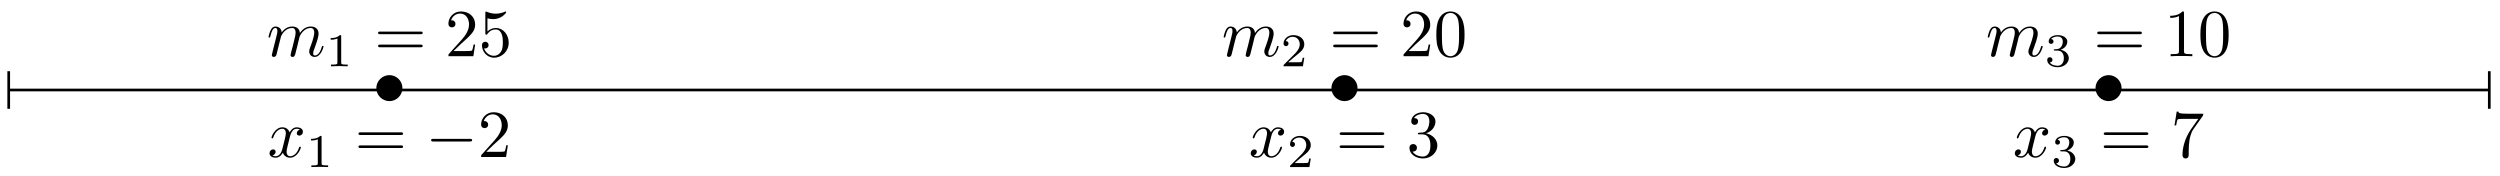
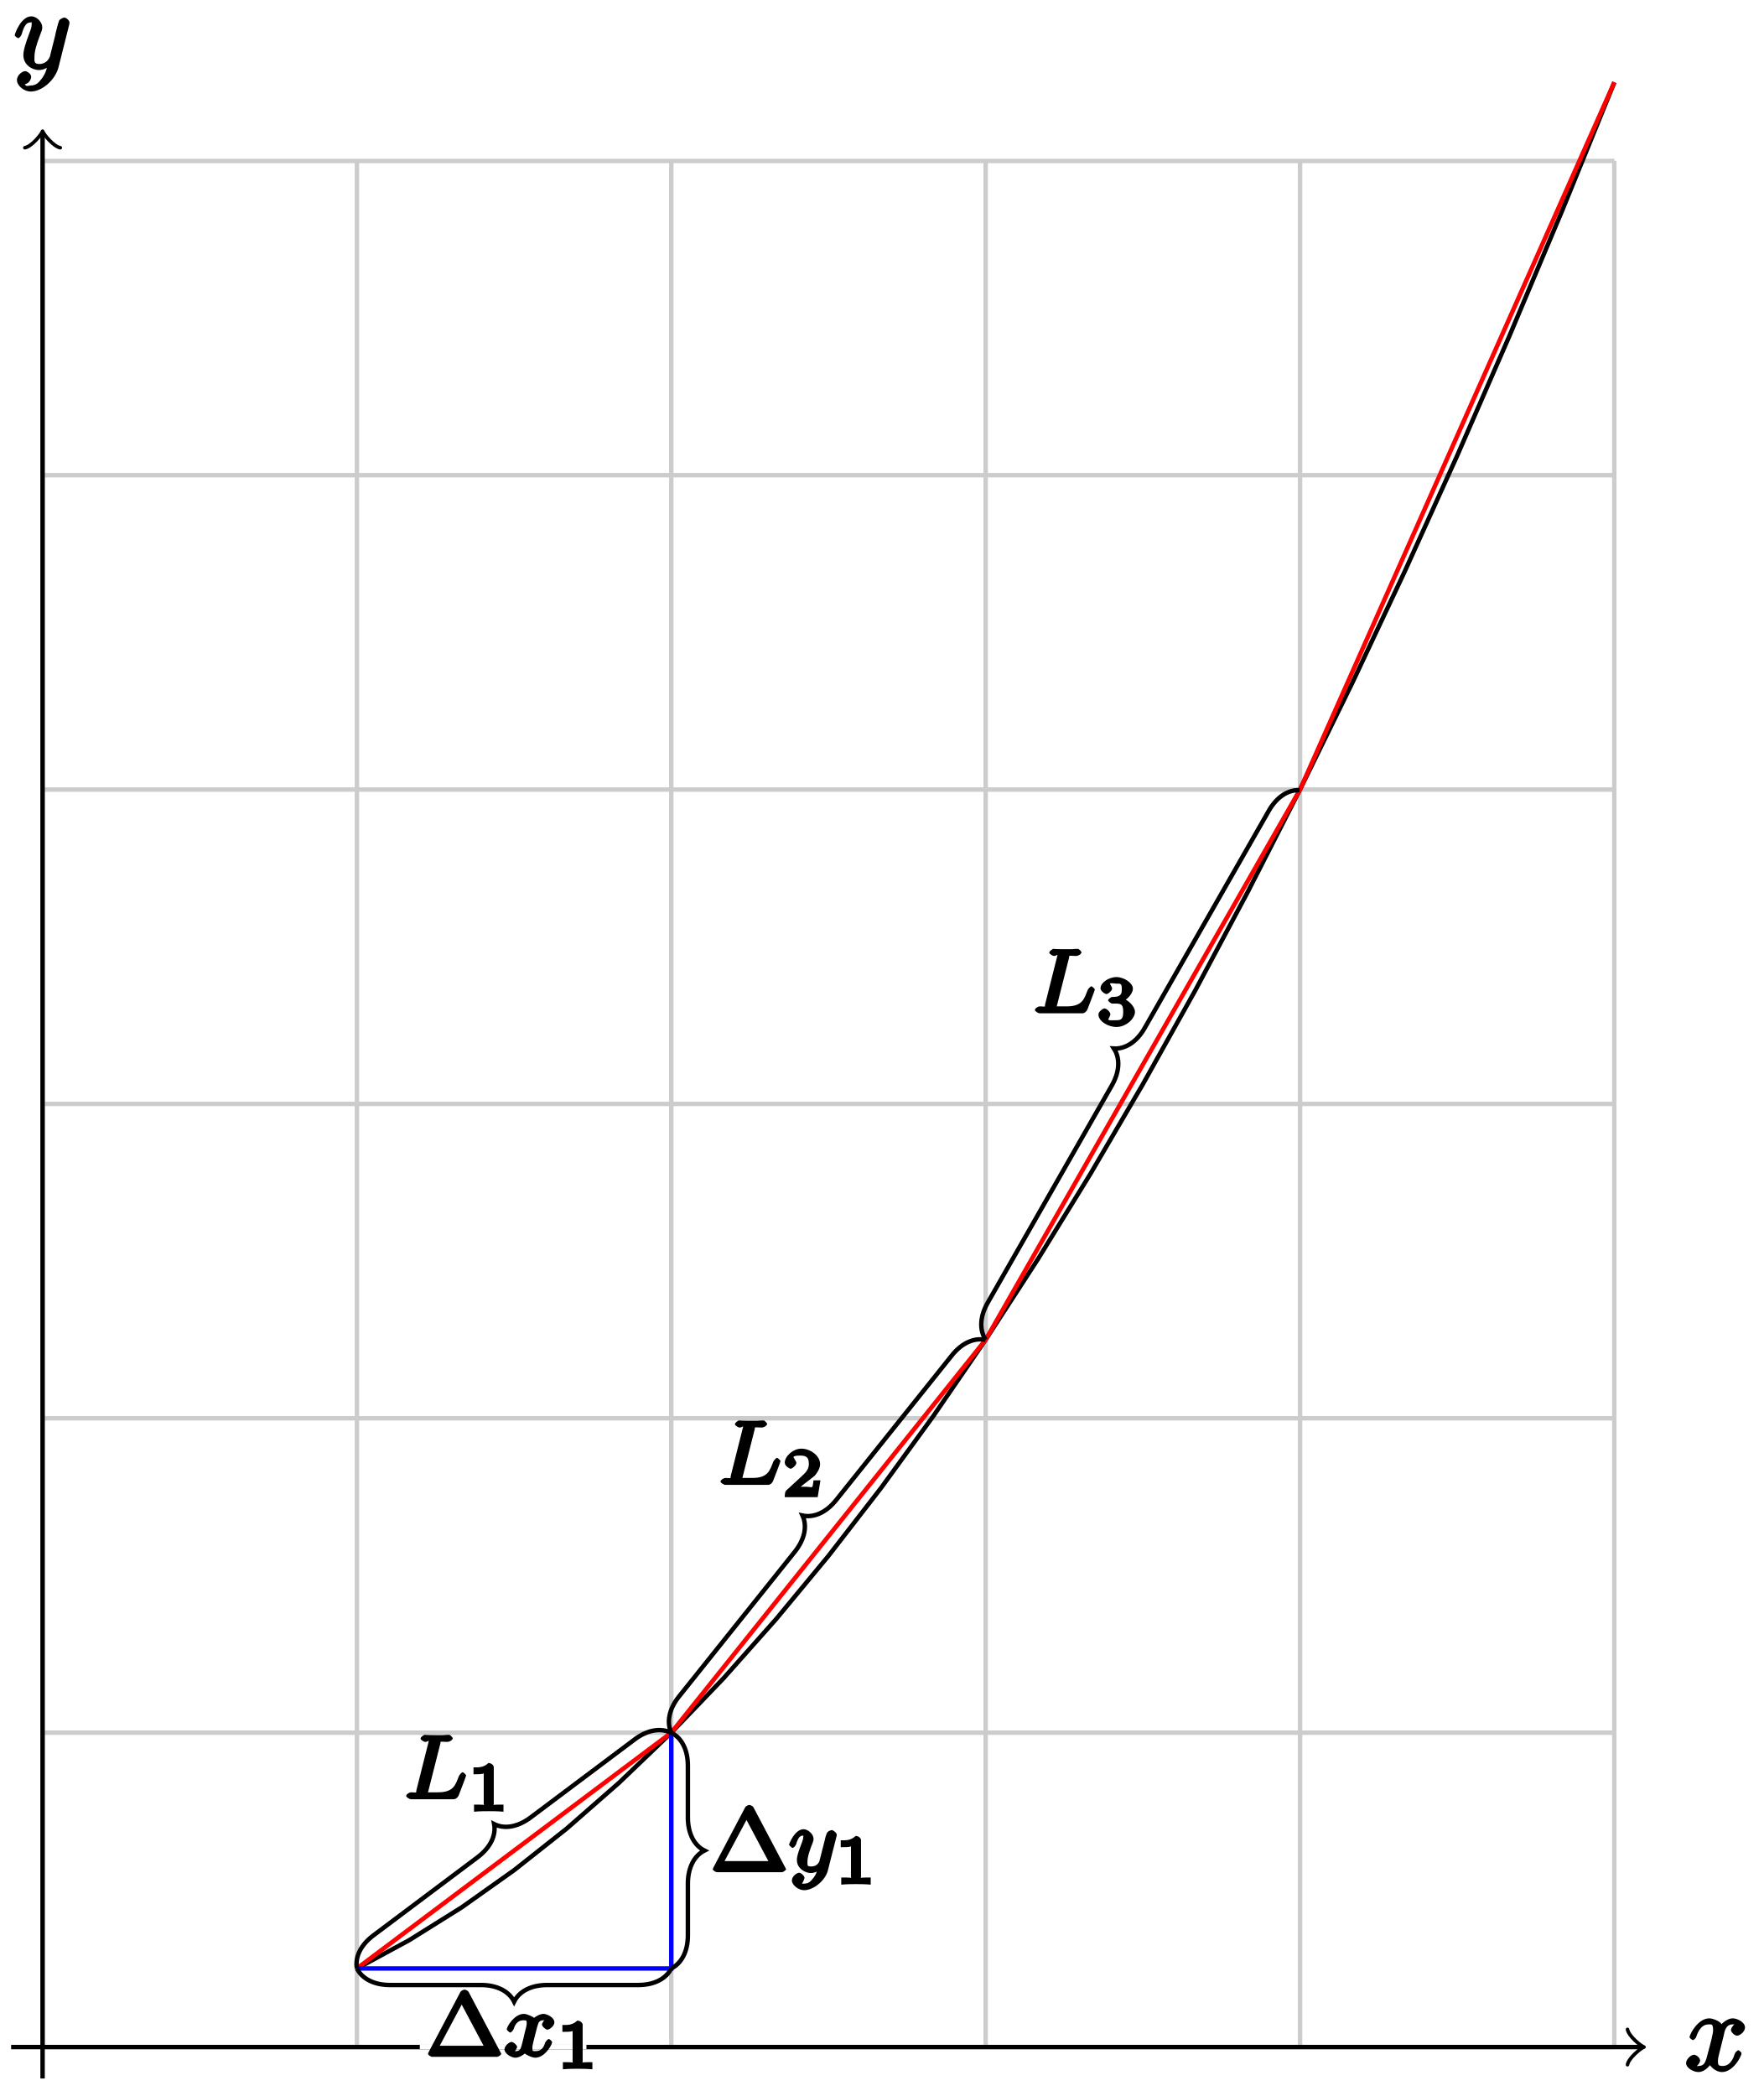
- <svg xmlns="http://www.w3.org/2000/svg" xmlns:xlink="http://www.w3.org/1999/xlink" width="371pt" height="26pt" viewBox="0 0 371 26" version="1.1">
+ <svg xmlns="http://www.w3.org/2000/svg" xmlns:xlink="http://www.w3.org/1999/xlink" width="159pt" height="189pt" viewBox="0 0 159 189" version="1.1">
  <defs>
    <g>
      <symbol overflow="visible" id="glyph0-0">
        <path style="stroke:none;" d="" />
      </symbol>
      <symbol overflow="visible" id="glyph0-1">
-         <path style="stroke:none;" d="M 4.422 -2.5 C 4.422 -3.562 3.531 -4.422 2.5 -4.422 C 1.422 -4.422 0.547 -3.531 0.547 -2.5 C 0.547 -1.438 1.422 -0.562 2.5 -0.562 C 3.531 -0.562 4.422 -1.422 4.422 -2.5 Z M 4.422 -2.5 " />
+         <path style="stroke:none;" d="M 3.5 -3.172 C 3.562 -3.422 3.625 -4.188 4.312 -4.188 C 4.359 -4.188 4.469 -4.234 4.688 -4.109 L 4.812 -4.391 C 4.531 -4.344 4.156 -3.922 4.156 -3.672 C 4.156 -3.516 4.453 -3.172 4.719 -3.172 C 4.938 -3.172 5.422 -3.516 5.422 -3.906 C 5.422 -4.422 4.672 -4.734 4.328 -4.734 C 3.75 -4.734 3.266 -4.156 3.297 -4.203 C 3.203 -4.469 2.5 -4.734 2.203 -4.734 C 1.172 -4.734 0.422 -3.281 0.422 -3.031 C 0.422 -2.938 0.703 -2.766 0.719 -2.766 C 0.797 -2.766 1 -2.953 1.016 -3.047 C 1.359 -4.094 1.844 -4.188 2.188 -4.188 C 2.375 -4.188 2.547 -4.25 2.547 -3.672 C 2.547 -3.375 2.375 -2.703 2 -1.312 C 1.844 -0.688 1.672 -0.438 1.234 -0.438 C 1.172 -0.438 1.062 -0.391 0.859 -0.516 L 0.734 -0.234 C 0.984 -0.297 1.375 -0.656 1.375 -0.938 C 1.375 -1.203 0.984 -1.453 0.844 -1.453 C 0.531 -1.453 0.109 -1.031 0.109 -0.703 C 0.109 -0.25 0.781 0.109 1.219 0.109 C 1.891 0.109 2.359 -0.641 2.391 -0.703 L 2.094 -0.812 C 2.219 -0.438 2.75 0.109 3.344 0.109 C 4.375 0.109 5.109 -1.328 5.109 -1.578 C 5.109 -1.688 4.859 -1.859 4.828 -1.859 C 4.734 -1.859 4.531 -1.641 4.516 -1.578 C 4.188 -0.516 3.688 -0.438 3.375 -0.438 C 2.984 -0.438 2.984 -0.594 2.984 -0.922 C 2.984 -1.141 3.047 -1.359 3.156 -1.797 Z M 3.5 -3.172 " />
      </symbol>
      <symbol overflow="visible" id="glyph0-2">
-         <path style="stroke:none;" d="M 6.562 -2.297 C 6.734 -2.297 6.922 -2.297 6.922 -2.5 C 6.922 -2.688 6.734 -2.688 6.562 -2.688 L 1.172 -2.688 C 1 -2.688 0.828 -2.688 0.828 -2.5 C 0.828 -2.297 1 -2.297 1.172 -2.297 Z M 6.562 -2.297 " />
+         <path style="stroke:none;" d="M 5.016 -3.953 C 5.047 -4.094 5.047 -4.109 5.047 -4.188 C 5.047 -4.359 4.75 -4.625 4.594 -4.625 C 4.5 -4.625 4.203 -4.516 4.109 -4.344 C 4.047 -4.203 3.969 -3.891 3.922 -3.703 C 3.859 -3.453 3.781 -3.188 3.734 -2.906 L 3.281 -1.109 C 3.234 -0.969 2.984 -0.438 2.328 -0.438 C 1.828 -0.438 1.891 -0.703 1.891 -1.078 C 1.891 -1.531 2.047 -2.156 2.391 -3.031 C 2.547 -3.438 2.594 -3.547 2.594 -3.75 C 2.594 -4.203 2.109 -4.734 1.609 -4.734 C 0.656 -4.734 0.109 -3.125 0.109 -3.031 C 0.109 -2.938 0.391 -2.766 0.406 -2.766 C 0.516 -2.766 0.688 -2.953 0.734 -3.109 C 1 -4.047 1.234 -4.188 1.578 -4.188 C 1.656 -4.188 1.641 -4.344 1.641 -4.031 C 1.641 -3.781 1.547 -3.516 1.469 -3.328 C 1.078 -2.266 0.891 -1.703 0.891 -1.234 C 0.891 -0.344 1.703 0.109 2.297 0.109 C 2.688 0.109 3.141 -0.109 3.422 -0.391 L 3.125 -0.5 C 2.984 0.016 2.922 0.391 2.516 0.922 C 2.266 1.25 2.016 1.5 1.562 1.5 C 1.422 1.5 1.141 1.641 1.031 1.406 C 0.953 1.406 1.203 1.359 1.344 1.234 C 1.453 1.141 1.594 0.906 1.594 0.719 C 1.594 0.406 1.156 0.203 1.062 0.203 C 0.828 0.203 0.312 0.531 0.312 1.016 C 0.312 1.516 0.938 2.047 1.562 2.047 C 2.578 2.047 3.781 0.984 4.062 -0.156 Z M 5.016 -3.953 " />
      </symbol>
      <symbol overflow="visible" id="glyph1-0">
        <path style="stroke:none;" d="" />
      </symbol>
      <symbol overflow="visible" id="glyph1-1">
-         <path style="stroke:none;" d="M 3.328 -3.016 C 3.391 -3.266 3.625 -4.188 4.312 -4.188 C 4.359 -4.188 4.609 -4.188 4.812 -4.062 C 4.531 -4 4.344 -3.766 4.344 -3.516 C 4.344 -3.359 4.453 -3.172 4.719 -3.172 C 4.938 -3.172 5.25 -3.344 5.25 -3.75 C 5.25 -4.266 4.672 -4.406 4.328 -4.406 C 3.75 -4.406 3.406 -3.875 3.281 -3.656 C 3.031 -4.312 2.5 -4.406 2.203 -4.406 C 1.172 -4.406 0.594 -3.125 0.594 -2.875 C 0.594 -2.766 0.703 -2.766 0.719 -2.766 C 0.797 -2.766 0.828 -2.797 0.844 -2.875 C 1.188 -3.938 1.844 -4.188 2.188 -4.188 C 2.375 -4.188 2.719 -4.094 2.719 -3.516 C 2.719 -3.203 2.547 -2.547 2.188 -1.141 C 2.031 -0.531 1.672 -0.109 1.234 -0.109 C 1.172 -0.109 0.953 -0.109 0.734 -0.234 C 0.984 -0.297 1.203 -0.5 1.203 -0.781 C 1.203 -1.047 0.984 -1.125 0.844 -1.125 C 0.531 -1.125 0.297 -0.875 0.297 -0.547 C 0.297 -0.094 0.781 0.109 1.219 0.109 C 1.891 0.109 2.25 -0.594 2.266 -0.641 C 2.391 -0.281 2.75 0.109 3.344 0.109 C 4.375 0.109 4.938 -1.172 4.938 -1.422 C 4.938 -1.531 4.859 -1.531 4.828 -1.531 C 4.734 -1.531 4.719 -1.484 4.688 -1.422 C 4.359 -0.344 3.688 -0.109 3.375 -0.109 C 2.984 -0.109 2.828 -0.422 2.828 -0.766 C 2.828 -0.984 2.875 -1.203 2.984 -1.641 Z M 3.328 -3.016 " />
+         <path style="stroke:none;" d="M 3.281 -5 C 3.344 -5.281 3.172 -5.172 3.906 -5.172 C 4.141 -5.172 4.406 -5.359 4.406 -5.516 C 4.406 -5.531 4.203 -5.812 4.078 -5.812 C 3.906 -5.812 3.672 -5.797 3.5 -5.781 L 2.938 -5.781 C 2.109 -5.781 1.906 -5.812 1.859 -5.812 C 1.828 -5.812 1.5 -5.625 1.5 -5.469 C 1.5 -5.359 1.797 -5.172 1.922 -5.172 C 2.188 -5.172 2.234 -5.359 2.234 -5.234 C 2.234 -5.203 2.219 -5.203 2.203 -5.094 L 1.125 -0.812 C 1.062 -0.516 1.234 -0.625 0.641 -0.625 C 0.5 -0.625 0.203 -0.453 0.203 -0.297 C 0.203 -0.188 0.5 0 0.641 0 L 4.484 0 C 4.688 0 4.875 -0.188 4.938 -0.344 C 5.016 -0.562 5.609 -2.062 5.609 -2.141 C 5.609 -2.219 5.359 -2.438 5.297 -2.438 C 5.219 -2.438 5 -2.203 4.953 -2.078 C 4.656 -1.344 4.516 -0.625 3.078 -0.625 L 2.078 -0.625 C 2 -0.641 2.156 -0.469 2.156 -0.516 C 2.156 -0.578 2.172 -0.641 2.188 -0.688 Z M 3.281 -5 " />
      </symbol>
      <symbol overflow="visible" id="glyph1-2">
-         <path style="stroke:none;" d="M 0.875 -0.594 C 0.844 -0.438 0.781 -0.203 0.781 -0.156 C 0.781 0.016 0.922 0.109 1.078 0.109 C 1.203 0.109 1.375 0.031 1.453 -0.172 C 1.453 -0.188 1.578 -0.656 1.641 -0.906 L 1.859 -1.797 C 1.906 -2.031 1.969 -2.25 2.031 -2.469 C 2.062 -2.641 2.141 -2.938 2.156 -2.969 C 2.297 -3.281 2.828 -4.188 3.781 -4.188 C 4.234 -4.188 4.312 -3.812 4.312 -3.484 C 4.312 -3.234 4.25 -2.953 4.172 -2.656 L 3.891 -1.5 L 3.688 -0.75 C 3.656 -0.547 3.562 -0.203 3.562 -0.156 C 3.562 0.016 3.703 0.109 3.844 0.109 C 4.156 0.109 4.219 -0.141 4.297 -0.453 C 4.438 -1.016 4.812 -2.469 4.891 -2.859 C 4.922 -2.984 5.453 -4.188 6.547 -4.188 C 6.969 -4.188 7.078 -3.844 7.078 -3.484 C 7.078 -2.922 6.656 -1.781 6.453 -1.25 C 6.375 -1.016 6.328 -0.906 6.328 -0.703 C 6.328 -0.234 6.672 0.109 7.141 0.109 C 8.078 0.109 8.453 -1.344 8.453 -1.422 C 8.453 -1.531 8.359 -1.531 8.328 -1.531 C 8.234 -1.531 8.234 -1.5 8.188 -1.344 C 8.031 -0.812 7.719 -0.109 7.172 -0.109 C 7 -0.109 6.922 -0.203 6.922 -0.438 C 6.922 -0.688 7.016 -0.922 7.109 -1.141 C 7.297 -1.672 7.719 -2.766 7.719 -3.344 C 7.719 -3.984 7.312 -4.406 6.562 -4.406 C 5.828 -4.406 5.312 -3.969 4.938 -3.438 C 4.938 -3.562 4.906 -3.906 4.625 -4.141 C 4.375 -4.359 4.062 -4.406 3.812 -4.406 C 2.906 -4.406 2.422 -3.766 2.25 -3.531 C 2.203 -4.109 1.781 -4.406 1.328 -4.406 C 0.875 -4.406 0.688 -4.016 0.594 -3.844 C 0.422 -3.484 0.297 -2.906 0.297 -2.875 C 0.297 -2.766 0.391 -2.766 0.406 -2.766 C 0.516 -2.766 0.516 -2.781 0.578 -3 C 0.75 -3.703 0.953 -4.188 1.312 -4.188 C 1.469 -4.188 1.609 -4.109 1.609 -3.734 C 1.609 -3.516 1.578 -3.406 1.453 -2.891 Z M 0.875 -0.594 " />
+         <path style="stroke:none;" d="M 4 -3.547 C 3.641 -3.453 3.438 -2.969 3.438 -2.938 C 3.438 -2.75 3.766 -2.453 3.938 -2.453 C 4.109 -2.453 4.562 -2.766 4.562 -3.109 C 4.562 -3.562 3.875 -3.875 3.578 -3.875 C 3.219 -3.875 2.766 -3.562 2.734 -3.516 C 2.734 -3.547 2.141 -3.875 1.812 -3.875 C 0.938 -3.875 0.266 -2.703 0.266 -2.484 C 0.266 -2.406 0.516 -2.188 0.578 -2.188 C 0.672 -2.188 0.875 -2.422 0.891 -2.516 C 1.078 -3.094 1.375 -3.297 1.781 -3.297 C 2.094 -3.297 2.062 -3.25 2.062 -2.969 C 2.062 -2.812 1.953 -2.438 1.891 -2.188 C 1.844 -1.953 1.672 -1.25 1.625 -1.094 C 1.516 -0.656 1.422 -0.516 1.062 -0.516 C 1.031 -0.516 0.953 -0.453 0.781 -0.562 L 0.656 -0.25 C 1.016 -0.344 1.203 -0.859 1.203 -0.875 C 1.203 -1.047 0.875 -1.344 0.703 -1.344 C 0.484 -1.344 0.062 -0.984 0.062 -0.672 C 0.062 -0.312 0.641 0.078 1.047 0.078 C 1.469 0.078 1.891 -0.297 1.891 -0.297 C 1.891 -0.281 2.453 0.078 2.844 0.078 C 3.703 0.078 4.359 -1.094 4.359 -1.328 C 4.359 -1.406 4.125 -1.609 4.062 -1.609 C 3.969 -1.609 3.766 -1.375 3.734 -1.297 C 3.578 -0.75 3.312 -0.516 2.859 -0.516 C 2.594 -0.516 2.578 -0.5 2.578 -0.844 C 2.578 -1 2.625 -1.172 2.734 -1.625 C 2.797 -1.859 2.969 -2.562 3.016 -2.719 C 3.125 -3.125 3.219 -3.297 3.578 -3.297 C 3.625 -3.297 3.688 -3.344 3.859 -3.234 Z M 4 -3.547 " />
+       </symbol>
+       <symbol overflow="visible" id="glyph1-3">
+         <path style="stroke:none;" d="M 4.312 -3.188 C 4.344 -3.297 4.344 -3.312 4.344 -3.375 C 4.344 -3.562 4 -3.797 3.906 -3.797 C 3.859 -3.797 3.547 -3.734 3.438 -3.5 C 3.375 -3.359 3.297 -3.078 3.266 -2.906 L 2.781 -1 C 2.766 -0.969 2.625 -0.516 2.047 -0.516 C 1.656 -0.516 1.703 -0.609 1.703 -0.969 C 1.703 -1.438 1.969 -2.141 2.156 -2.609 C 2.234 -2.812 2.25 -2.875 2.25 -3.016 C 2.25 -3.453 1.719 -3.875 1.359 -3.875 C 0.562 -3.875 0.047 -2.578 0.047 -2.484 C 0.047 -2.406 0.297 -2.188 0.359 -2.188 C 0.469 -2.188 0.656 -2.422 0.672 -2.5 C 0.891 -3.203 1.047 -3.297 1.328 -3.297 C 1.453 -3.297 1.328 -3.391 1.328 -3.219 C 1.328 -3.047 1.266 -2.859 1.219 -2.719 C 0.891 -1.875 0.75 -1.469 0.75 -1.094 C 0.75 -0.312 1.531 0.078 2 0.078 C 2.375 0.078 2.766 -0.141 2.969 -0.328 L 2.641 -0.453 C 2.531 -0.016 2.516 0.172 2.203 0.562 C 1.938 0.891 1.766 1.031 1.406 1.031 C 1.266 1.031 1.094 1.062 1.125 1.109 C 1.234 1.109 1.438 0.562 1.438 0.516 C 1.438 0.328 1.109 0.047 0.953 0.047 C 0.766 0.047 0.297 0.359 0.297 0.75 C 0.297 1.125 0.844 1.625 1.406 1.625 C 2.219 1.625 3.312 0.781 3.547 -0.172 Z M 4.312 -3.188 " />
      </symbol>
      <symbol overflow="visible" id="glyph2-0">
        <path style="stroke:none;" d="" />
      </symbol>
      <symbol overflow="visible" id="glyph2-1">
-         <path style="stroke:none;" d="M 2.328 -4.438 C 2.328 -4.625 2.328 -4.625 2.125 -4.625 C 1.672 -4.188 1.047 -4.188 0.766 -4.188 L 0.766 -3.938 C 0.922 -3.938 1.391 -3.938 1.766 -4.125 L 1.766 -0.578 C 1.766 -0.344 1.766 -0.25 1.078 -0.25 L 0.812 -0.25 L 0.812 0 C 0.938 0 1.797 -0.031 2.047 -0.031 C 2.266 -0.031 3.141 0 3.297 0 L 3.297 -0.25 L 3.031 -0.25 C 2.328 -0.25 2.328 -0.344 2.328 -0.578 Z M 2.328 -4.438 " />
+         <path style="stroke:none;" d="M 2.344 -4 C 2.344 -4.172 2.125 -4.375 1.859 -4.375 C 1.406 -3.938 0.938 -3.984 0.516 -3.984 L 0.516 -3.359 C 0.875 -3.359 1.281 -3.359 1.438 -3.438 L 1.438 -0.703 C 1.438 -0.516 1.641 -0.625 1.016 -0.625 L 0.562 -0.625 L 0.562 0.016 C 1.094 -0.031 1.562 -0.031 1.891 -0.031 C 2.219 -0.031 2.688 -0.031 3.219 0.016 L 3.219 -0.625 L 2.766 -0.625 C 2.141 -0.625 2.344 -0.516 2.344 -0.703 Z M 2.344 -4 " />
      </symbol>
      <symbol overflow="visible" id="glyph2-2">
-         <path style="stroke:none;" d="M 3.516 -1.266 L 3.281 -1.266 C 3.266 -1.109 3.188 -0.703 3.094 -0.641 C 3.047 -0.594 2.516 -0.594 2.406 -0.594 L 1.125 -0.594 C 1.859 -1.234 2.109 -1.438 2.516 -1.766 C 3.031 -2.172 3.516 -2.609 3.516 -3.266 C 3.516 -4.109 2.781 -4.625 1.891 -4.625 C 1.031 -4.625 0.438 -4.016 0.438 -3.375 C 0.438 -3.031 0.734 -2.984 0.812 -2.984 C 0.969 -2.984 1.172 -3.109 1.172 -3.359 C 1.172 -3.484 1.125 -3.734 0.766 -3.734 C 0.984 -4.219 1.453 -4.375 1.781 -4.375 C 2.484 -4.375 2.844 -3.828 2.844 -3.266 C 2.844 -2.656 2.406 -2.188 2.188 -1.938 L 0.516 -0.266 C 0.438 -0.203 0.438 -0.188 0.438 0 L 3.312 0 Z M 3.516 -1.266 " />
+         <path style="stroke:none;" d="M 3.219 -1.516 L 2.828 -1.516 C 2.781 -1.234 2.781 -0.969 2.688 -0.906 C 2.656 -0.875 2.312 -0.938 2.219 -0.938 L 1.109 -0.938 L 1.25 -0.594 L 2.016 -1.219 C 2.219 -1.375 2.75 -1.766 2.938 -1.938 C 3.109 -2.125 3.422 -2.562 3.422 -2.984 C 3.422 -3.734 2.547 -4.375 1.734 -4.375 C 0.969 -4.375 0.234 -3.672 0.234 -3.109 C 0.234 -2.797 0.688 -2.562 0.75 -2.562 C 0.906 -2.562 1.281 -2.875 1.281 -3.094 C 1.281 -3.219 1 -3.609 1.016 -3.609 C 1.078 -3.719 1.234 -3.75 1.656 -3.75 C 2.281 -3.75 2.406 -3.484 2.406 -2.984 C 2.406 -2.562 2.188 -2.266 1.766 -1.891 L 0.359 -0.594 C 0.297 -0.531 0.234 -0.391 0.234 0 L 3.203 0 L 3.453 -1.516 Z M 3.219 -1.516 " />
      </symbol>
      <symbol overflow="visible" id="glyph2-3">
-         <path style="stroke:none;" d="M 1.906 -2.328 C 2.453 -2.328 2.844 -1.953 2.844 -1.203 C 2.844 -0.344 2.328 -0.078 1.938 -0.078 C 1.656 -0.078 1.031 -0.156 0.75 -0.578 C 1.078 -0.578 1.156 -0.812 1.156 -0.969 C 1.156 -1.188 0.984 -1.344 0.766 -1.344 C 0.578 -1.344 0.375 -1.219 0.375 -0.938 C 0.375 -0.281 1.094 0.141 1.938 0.141 C 2.906 0.141 3.578 -0.516 3.578 -1.203 C 3.578 -1.75 3.141 -2.297 2.375 -2.453 C 3.094 -2.719 3.359 -3.234 3.359 -3.672 C 3.359 -4.219 2.734 -4.625 1.953 -4.625 C 1.188 -4.625 0.594 -4.25 0.594 -3.688 C 0.594 -3.453 0.75 -3.328 0.953 -3.328 C 1.172 -3.328 1.312 -3.484 1.312 -3.672 C 1.312 -3.875 1.172 -4.031 0.953 -4.047 C 1.203 -4.344 1.672 -4.422 1.938 -4.422 C 2.25 -4.422 2.688 -4.266 2.688 -3.672 C 2.688 -3.375 2.594 -3.047 2.406 -2.844 C 2.188 -2.578 1.984 -2.562 1.641 -2.531 C 1.469 -2.516 1.453 -2.516 1.422 -2.516 C 1.406 -2.516 1.344 -2.5 1.344 -2.422 C 1.344 -2.328 1.406 -2.328 1.531 -2.328 Z M 1.906 -2.328 " />
+         <path style="stroke:none;" d="M 1.766 -1.984 C 2.266 -1.984 2.406 -1.844 2.406 -1.234 C 2.406 -0.578 2.219 -0.484 1.781 -0.484 C 1.609 -0.484 1.141 -0.453 1.094 -0.516 C 0.969 -0.5 1.25 -0.844 1.25 -1.016 C 1.25 -1.219 0.922 -1.547 0.719 -1.547 C 0.562 -1.547 0.172 -1.25 0.172 -1 C 0.172 -0.406 1.031 0.125 1.797 0.125 C 2.688 0.125 3.469 -0.641 3.469 -1.234 C 3.469 -1.672 2.938 -2.328 2.219 -2.5 L 2.219 -2.109 C 2.703 -2.266 3.281 -2.844 3.281 -3.344 C 3.281 -3.812 2.516 -4.375 1.797 -4.375 C 1.094 -4.375 0.359 -3.859 0.359 -3.359 C 0.359 -3.109 0.766 -2.844 0.891 -2.844 C 1.047 -2.844 1.406 -3.141 1.406 -3.344 C 1.406 -3.531 1.078 -3.844 1.297 -3.812 C 1.328 -3.844 1.734 -3.781 1.797 -3.781 C 2.094 -3.781 2.281 -3.844 2.281 -3.344 C 2.281 -3.016 2.297 -2.641 1.688 -2.594 C 1.578 -2.594 1.422 -2.578 1.375 -2.578 C 1.312 -2.578 1.047 -2.375 1.047 -2.281 C 1.047 -2.188 1.312 -1.984 1.406 -1.984 Z M 1.766 -1.984 " />
      </symbol>
      <symbol overflow="visible" id="glyph3-0">
        <path style="stroke:none;" d="" />
      </symbol>
      <symbol overflow="visible" id="glyph3-1">
-         <path style="stroke:none;" d="M 6.844 -3.266 C 7 -3.266 7.188 -3.266 7.188 -3.453 C 7.188 -3.656 7 -3.656 6.859 -3.656 L 0.891 -3.656 C 0.75 -3.656 0.562 -3.656 0.562 -3.453 C 0.562 -3.266 0.75 -3.266 0.891 -3.266 Z M 6.859 -1.328 C 7 -1.328 7.188 -1.328 7.188 -1.531 C 7.188 -1.719 7 -1.719 6.844 -1.719 L 0.891 -1.719 C 0.75 -1.719 0.562 -1.719 0.562 -1.531 C 0.562 -1.328 0.75 -1.328 0.891 -1.328 Z M 6.859 -1.328 " />
-       </symbol>
-       <symbol overflow="visible" id="glyph3-2">
-         <path style="stroke:none;" d="M 1.266 -0.766 L 2.328 -1.797 C 3.875 -3.172 4.469 -3.703 4.469 -4.703 C 4.469 -5.844 3.578 -6.641 2.359 -6.641 C 1.234 -6.641 0.5 -5.719 0.5 -4.828 C 0.5 -4.281 1 -4.281 1.031 -4.281 C 1.203 -4.281 1.547 -4.391 1.547 -4.812 C 1.547 -5.062 1.359 -5.328 1.016 -5.328 C 0.938 -5.328 0.922 -5.328 0.891 -5.312 C 1.109 -5.969 1.656 -6.328 2.234 -6.328 C 3.141 -6.328 3.562 -5.516 3.562 -4.703 C 3.562 -3.906 3.078 -3.125 2.516 -2.5 L 0.609 -0.375 C 0.5 -0.266 0.5 -0.234 0.5 0 L 4.203 0 L 4.469 -1.734 L 4.234 -1.734 C 4.172 -1.438 4.109 -1 4 -0.844 C 3.938 -0.766 3.281 -0.766 3.062 -0.766 Z M 1.266 -0.766 " />
-       </symbol>
-       <symbol overflow="visible" id="glyph3-3">
-         <path style="stroke:none;" d="M 4.469 -2 C 4.469 -3.188 3.656 -4.188 2.578 -4.188 C 2.109 -4.188 1.672 -4.031 1.312 -3.672 L 1.312 -5.625 C 1.516 -5.562 1.844 -5.5 2.156 -5.5 C 3.391 -5.5 4.094 -6.406 4.094 -6.531 C 4.094 -6.594 4.062 -6.641 3.984 -6.641 C 3.984 -6.641 3.953 -6.641 3.906 -6.609 C 3.703 -6.516 3.219 -6.312 2.547 -6.312 C 2.156 -6.312 1.688 -6.391 1.219 -6.594 C 1.141 -6.625 1.125 -6.625 1.109 -6.625 C 1 -6.625 1 -6.547 1 -6.391 L 1 -3.438 C 1 -3.266 1 -3.188 1.141 -3.188 C 1.219 -3.188 1.234 -3.203 1.281 -3.266 C 1.391 -3.422 1.75 -3.969 2.562 -3.969 C 3.078 -3.969 3.328 -3.516 3.406 -3.328 C 3.562 -2.953 3.594 -2.578 3.594 -2.078 C 3.594 -1.719 3.594 -1.125 3.344 -0.703 C 3.109 -0.312 2.734 -0.062 2.281 -0.062 C 1.562 -0.062 0.984 -0.594 0.812 -1.172 C 0.844 -1.172 0.875 -1.156 0.984 -1.156 C 1.312 -1.156 1.484 -1.406 1.484 -1.641 C 1.484 -1.891 1.312 -2.141 0.984 -2.141 C 0.844 -2.141 0.5 -2.062 0.5 -1.609 C 0.5 -0.75 1.188 0.219 2.297 0.219 C 3.453 0.219 4.469 -0.734 4.469 -2 Z M 4.469 -2 " />
-       </symbol>
-       <symbol overflow="visible" id="glyph3-4">
-         <path style="stroke:none;" d="M 2.891 -3.516 C 3.703 -3.781 4.281 -4.469 4.281 -5.266 C 4.281 -6.078 3.406 -6.641 2.453 -6.641 C 1.453 -6.641 0.688 -6.047 0.688 -5.281 C 0.688 -4.953 0.906 -4.766 1.203 -4.766 C 1.5 -4.766 1.703 -4.984 1.703 -5.281 C 1.703 -5.766 1.234 -5.766 1.094 -5.766 C 1.391 -6.266 2.047 -6.391 2.406 -6.391 C 2.828 -6.391 3.375 -6.172 3.375 -5.281 C 3.375 -5.156 3.344 -4.578 3.094 -4.141 C 2.797 -3.656 2.453 -3.625 2.203 -3.625 C 2.125 -3.609 1.891 -3.594 1.812 -3.594 C 1.734 -3.578 1.672 -3.562 1.672 -3.469 C 1.672 -3.359 1.734 -3.359 1.906 -3.359 L 2.344 -3.359 C 3.156 -3.359 3.531 -2.688 3.531 -1.703 C 3.531 -0.344 2.844 -0.062 2.406 -0.062 C 1.969 -0.062 1.219 -0.234 0.875 -0.812 C 1.219 -0.766 1.531 -0.984 1.531 -1.359 C 1.531 -1.719 1.266 -1.922 0.984 -1.922 C 0.734 -1.922 0.422 -1.781 0.422 -1.344 C 0.422 -0.438 1.344 0.219 2.438 0.219 C 3.656 0.219 4.562 -0.688 4.562 -1.703 C 4.562 -2.516 3.922 -3.297 2.891 -3.516 Z M 2.891 -3.516 " />
-       </symbol>
-       <symbol overflow="visible" id="glyph3-5">
-         <path style="stroke:none;" d="M 4.578 -3.188 C 4.578 -3.984 4.531 -4.781 4.188 -5.516 C 3.734 -6.484 2.906 -6.641 2.5 -6.641 C 1.891 -6.641 1.172 -6.375 0.75 -5.453 C 0.438 -4.766 0.391 -3.984 0.391 -3.188 C 0.391 -2.438 0.422 -1.547 0.844 -0.781 C 1.266 0.016 2 0.219 2.484 0.219 C 3.016 0.219 3.781 0.016 4.219 -0.938 C 4.531 -1.625 4.578 -2.406 4.578 -3.188 Z M 2.484 0 C 2.094 0 1.5 -0.25 1.328 -1.203 C 1.219 -1.797 1.219 -2.719 1.219 -3.312 C 1.219 -3.953 1.219 -4.609 1.297 -5.141 C 1.484 -6.328 2.234 -6.422 2.484 -6.422 C 2.812 -6.422 3.469 -6.234 3.656 -5.25 C 3.766 -4.688 3.766 -3.938 3.766 -3.312 C 3.766 -2.562 3.766 -1.891 3.656 -1.25 C 3.5 -0.297 2.938 0 2.484 0 Z M 2.484 0 " />
-       </symbol>
-       <symbol overflow="visible" id="glyph3-6">
-         <path style="stroke:none;" d="M 4.75 -6.078 C 4.828 -6.188 4.828 -6.203 4.828 -6.422 L 2.406 -6.422 C 1.203 -6.422 1.172 -6.547 1.141 -6.734 L 0.891 -6.734 L 0.562 -4.688 L 0.812 -4.688 C 0.844 -4.844 0.922 -5.469 1.062 -5.594 C 1.125 -5.656 1.906 -5.656 2.031 -5.656 L 4.094 -5.656 C 3.984 -5.5 3.203 -4.406 2.984 -4.078 C 2.078 -2.734 1.75 -1.344 1.75 -0.328 C 1.75 -0.234 1.75 0.219 2.219 0.219 C 2.672 0.219 2.672 -0.234 2.672 -0.328 L 2.672 -0.844 C 2.672 -1.391 2.703 -1.938 2.781 -2.469 C 2.828 -2.703 2.953 -3.562 3.406 -4.172 Z M 4.75 -6.078 " />
-       </symbol>
-       <symbol overflow="visible" id="glyph3-7">
-         <path style="stroke:none;" d="M 2.938 -6.375 C 2.938 -6.625 2.938 -6.641 2.703 -6.641 C 2.078 -6 1.203 -6 0.891 -6 L 0.891 -5.688 C 1.094 -5.688 1.672 -5.688 2.188 -5.953 L 2.188 -0.781 C 2.188 -0.422 2.156 -0.312 1.266 -0.312 L 0.953 -0.312 L 0.953 0 C 1.297 -0.031 2.156 -0.031 2.562 -0.031 C 2.953 -0.031 3.828 -0.031 4.172 0 L 4.172 -0.312 L 3.859 -0.312 C 2.953 -0.312 2.938 -0.422 2.938 -0.781 Z M 2.938 -6.375 " />
+         <path style="stroke:none;" d="M 3.891 -5.844 C 3.797 -6 3.578 -6.062 3.516 -6.062 C 3.469 -6.062 3.234 -6 3.141 -5.844 L 0.328 -0.516 C 0.266 -0.422 0.219 -0.281 0.219 -0.266 C 0.219 -0.188 0.469 0 0.594 0 L 6.453 0 C 6.578 0 6.828 -0.188 6.828 -0.266 C 6.828 -0.281 6.766 -0.422 6.703 -0.516 Z M 3.125 -4.969 L 5.234 -1 L 1.281 -1 L 3.266 -4.719 Z M 3.125 -4.969 " />
      </symbol>
    </g>
  </defs>
  <g id="surface1">
-     <path style="fill:none;stroke-width:0.399;stroke-linecap:butt;stroke-linejoin:miter;stroke:rgb(0%,0%,0%);stroke-opacity:1;stroke-miterlimit:10;" d="M -113.087 -0 L 254.823 -0 " transform="matrix(1.00002,0,0,-1.00005,114.4839,13.35502)" />
-     <path style="fill:none;stroke-width:0.399;stroke-linecap:square;stroke-linejoin:miter;stroke:rgb(0%,0%,0%);stroke-opacity:1;stroke-miterlimit:10;" d="M 0.1 -2.589 L 0.1 2.59 " transform="matrix(-1.00002,0,0,1.00005,1.393308,13.35502)" />
-     <path style="fill:none;stroke-width:0.399;stroke-linecap:square;stroke-linejoin:miter;stroke:rgb(0%,0%,0%);stroke-opacity:1;stroke-miterlimit:10;" d="M 0.099 -2.59 L 0.099 2.589 " transform="matrix(1.00002,0,0,-1.00005,369.3114,13.35502)" />
+     <path style="fill:none;stroke-width:0.399;stroke-linecap:butt;stroke-linejoin:miter;stroke:rgb(79.999%,79.999%,79.999%);stroke-opacity:1;stroke-miterlimit:10;" d="M 0.002 0 L 141.732 0 M 0.002 28.347 L 141.732 28.347 M 0.002 56.694 L 141.732 56.694 M 0.002 85.041 L 141.732 85.041 M 0.002 113.387 L 141.732 113.387 M 0.002 141.734 L 141.732 141.734 M 0.002 170.069 L 141.732 170.069 M 0.002 0 L 0.002 170.081 M 28.346 0 L 28.346 170.081 M 56.693 0 L 56.693 170.081 M 85.041 0 L 85.041 170.081 M 113.389 0 L 113.389 170.081 M 141.725 0 L 141.725 170.081 " transform="matrix(1,0,0,-1.00003,3.838,184.5861)" />
+     <path style="fill:none;stroke-width:0.399;stroke-linecap:butt;stroke-linejoin:miter;stroke:rgb(0%,0%,0%);stroke-opacity:1;stroke-miterlimit:10;" d="M -2.834 0 L 144.111 0 " transform="matrix(1,0,0,-1.00003,3.838,184.5861)" />
+     <path style="fill:none;stroke-width:0.319;stroke-linecap:round;stroke-linejoin:round;stroke:rgb(0%,0%,0%);stroke-opacity:1;stroke-miterlimit:10;" d="M -1.195 1.594 C -1.097 0.996 0.001 0.098 0.297 0 C 0.001 -0.101 -1.097 -0.996 -1.195 -1.593 " transform="matrix(1,0,0,-1.00003,147.9486,184.5861)" />
    <g style="fill:rgb(0%,0%,0%);fill-opacity:1;">
-       <use xlink:href="#glyph0-1" x="55.299" y="15.569" />
+       <use xlink:href="#glyph0-1" x="151.927" y="186.731" />
+     </g>
+     <path style="fill:none;stroke-width:0.399;stroke-linecap:butt;stroke-linejoin:miter;stroke:rgb(0%,0%,0%);stroke-opacity:1;stroke-miterlimit:10;" d="M 0.002 -2.836 L 0.002 172.456 " transform="matrix(1,0,0,-1.00003,3.838,184.5861)" />
+     <path style="fill:none;stroke-width:0.319;stroke-linecap:round;stroke-linejoin:round;stroke:rgb(0%,0%,0%);stroke-opacity:1;stroke-miterlimit:10;" d="M -1.197 1.596 C -1.095 0.998 -0.001 0.1 0.299 -0.002 C -0.001 -0.1 -1.095 -0.998 -1.197 -1.596 " transform="matrix(0,-1.00003,-1,0,3.838,12.12354)" />
+     <g style="fill:rgb(0%,0%,0%);fill-opacity:1;">
+       <use xlink:href="#glyph0-2" x="1.217" y="6.208" />
+     </g>
+     <path style="fill:none;stroke-width:0.399;stroke-linecap:butt;stroke-linejoin:miter;stroke:rgb(0%,0%,0%);stroke-opacity:1;stroke-miterlimit:10;" d="M 28.346 7.086 L 33.072 9.644 L 37.795 12.597 L 42.517 15.945 L 47.244 19.683 L 51.967 23.816 L 56.693 28.343 L 61.416 33.265 L 66.139 38.581 L 70.865 44.288 L 75.588 50.389 L 80.314 56.885 L 85.037 63.776 L 89.76 71.057 L 94.486 78.736 L 99.209 86.806 L 103.935 95.267 L 108.658 104.126 L 113.381 113.376 L 118.107 123.02 L 122.83 133.059 L 127.557 143.492 L 132.279 154.316 L 137.002 165.538 L 141.728 177.151 " transform="matrix(1,0,0,-1.00003,3.838,184.5861)" />
+     <path style="fill:none;stroke-width:0.399;stroke-linecap:butt;stroke-linejoin:miter;stroke:rgb(100%,0%,0%);stroke-opacity:1;stroke-miterlimit:10;" d="M 28.346 7.086 L 56.693 28.347 L 85.041 63.78 L 113.389 113.387 L 141.732 177.167 " transform="matrix(1,0,0,-1.00003,3.838,184.5861)" />
+     <path style="fill:none;stroke-width:0.399;stroke-linecap:butt;stroke-linejoin:miter;stroke:rgb(0%,0%,100%);stroke-opacity:1;stroke-miterlimit:10;" d="M 28.346 7.086 L 56.693 7.086 L 56.693 28.347 " transform="matrix(1,0,0,-1.00003,3.838,184.5861)" />
+     <path style="fill:none;stroke-width:0.399;stroke-linecap:butt;stroke-linejoin:miter;stroke:rgb(100%,100%,100%);stroke-opacity:1;stroke-miterlimit:10;" d="M 34.017 0 L 49.041 0 " transform="matrix(1,0,0,-1.00003,3.838,184.5861)" />
+     <path style="fill:none;stroke-width:0.399;stroke-linecap:butt;stroke-linejoin:miter;stroke:rgb(0%,0%,0%);stroke-opacity:1;stroke-miterlimit:10;" d="M 28.346 7.086 C 28.166 8.074 28.646 9.18 29.842 10.074 L 39.224 17.113 C 40.42 18.011 40.9 19.117 40.721 20.101 C 41.615 19.652 42.81 19.804 44.006 20.699 L 53.389 27.738 C 54.584 28.636 55.779 28.785 56.678 28.335 " transform="matrix(1,0,0,-1.00003,3.838,184.5861)" />
+     <g style="fill:rgb(0%,0%,0%);fill-opacity:1;">
+       <use xlink:href="#glyph1-1" x="36.422" y="162.241" />
    </g>
    <g style="fill:rgb(0%,0%,0%);fill-opacity:1;">
-       <use xlink:href="#glyph1-1" x="39.7" y="23.296" />
+       <use xlink:href="#glyph2-1" x="42.181" y="163.349" />
+     </g>
+     <path style="fill:none;stroke-width:0.399;stroke-linecap:butt;stroke-linejoin:miter;stroke:rgb(0%,0%,0%);stroke-opacity:1;stroke-miterlimit:10;" d="M 56.693 7.086 C 56.244 6.191 55.201 5.594 53.705 5.594 L 45.51 5.594 C 44.014 5.594 42.967 4.996 42.521 4.098 C 42.072 4.996 41.025 5.594 39.533 5.594 L 31.334 5.594 C 29.842 5.594 28.795 6.191 28.346 7.086 " transform="matrix(1,0,0,-1.00003,3.838,184.5861)" />
+     <g style="fill:rgb(0%,0%,0%);fill-opacity:1;">
+       <use xlink:href="#glyph3-1" x="38.371" y="185.469" />
    </g>
    <g style="fill:rgb(0%,0%,0%);fill-opacity:1;">
-       <use xlink:href="#glyph2-1" x="45.395" y="24.791" />
+       <use xlink:href="#glyph1-2" x="45.428" y="185.469" />
    </g>
    <g style="fill:rgb(0%,0%,0%);fill-opacity:1;">
-       <use xlink:href="#glyph3-1" x="52.631" y="23.296" />
+       <use xlink:href="#glyph2-1" x="50.195" y="186.576" />
+     </g>
+     <path style="fill:none;stroke-width:0.399;stroke-linecap:butt;stroke-linejoin:miter;stroke:rgb(0%,0%,0%);stroke-opacity:1;stroke-miterlimit:10;" d="M 56.693 28.347 C 57.592 27.898 58.189 26.851 58.189 25.359 L 58.189 20.707 C 58.189 19.211 58.787 18.164 59.682 17.718 C 58.787 17.269 58.189 16.222 58.189 14.726 L 58.189 10.074 C 58.189 8.582 57.592 7.535 56.693 7.086 " transform="matrix(1,0,0,-1.00003,3.838,184.5861)" />
+     <g style="fill:rgb(0%,0%,0%);fill-opacity:1;">
+       <use xlink:href="#glyph3-1" x="64.051" y="168.818" />
    </g>
    <g style="fill:rgb(0%,0%,0%);fill-opacity:1;">
-       <use xlink:href="#glyph0-2" x="63.147" y="23.296" />
+       <use xlink:href="#glyph1-3" x="71.108" y="168.818" />
    </g>
    <g style="fill:rgb(0%,0%,0%);fill-opacity:1;">
-       <use xlink:href="#glyph3-2" x="70.896" y="23.296" />
+       <use xlink:href="#glyph2-1" x="75.294" y="169.925" />
+     </g>
+     <path style="fill:none;stroke-width:0.399;stroke-linecap:butt;stroke-linejoin:miter;stroke:rgb(0%,0%,0%);stroke-opacity:1;stroke-miterlimit:10;" d="M 56.693 28.347 C 56.275 29.257 56.459 30.449 57.392 31.613 L 67.826 44.655 C 68.76 45.823 68.947 47.014 68.529 47.925 C 69.506 47.714 70.627 48.155 71.56 49.323 L 81.994 62.366 C 82.928 63.533 84.049 63.975 85.029 63.764 " transform="matrix(1,0,0,-1.00003,3.838,184.5861)" />
+     <g style="fill:rgb(0%,0%,0%);fill-opacity:1;">
+       <use xlink:href="#glyph1-1" x="64.769" y="133.895" />
    </g>
    <g style="fill:rgb(0%,0%,0%);fill-opacity:1;">
-       <use xlink:href="#glyph1-2" x="39.557" y="8.341" />
+       <use xlink:href="#glyph2-2" x="70.528" y="135.002" />
+     </g>
+     <path style="fill:none;stroke-width:0.399;stroke-linecap:butt;stroke-linejoin:miter;stroke:rgb(0%,0%,0%);stroke-opacity:1;stroke-miterlimit:10;" d="M 85.041 63.78 C 84.486 64.615 84.486 65.819 85.225 67.115 L 96.416 86.701 C 97.158 87.998 97.158 89.201 96.603 90.037 C 97.603 89.982 98.642 90.591 99.381 91.888 L 110.572 111.473 C 111.314 112.77 112.353 113.384 113.353 113.329 " transform="matrix(1,0,0,-1.00003,3.838,184.5861)" />
+     <g style="fill:rgb(0%,0%,0%);fill-opacity:1;">
+       <use xlink:href="#glyph1-1" x="93.115" y="91.372" />
    </g>
    <g style="fill:rgb(0%,0%,0%);fill-opacity:1;">
-       <use xlink:href="#glyph2-1" x="48.305" y="9.836" />
-     </g>
-     <g style="fill:rgb(0%,0%,0%);fill-opacity:1;">
-       <use xlink:href="#glyph3-1" x="55.542" y="8.341" />
-     </g>
-     <g style="fill:rgb(0%,0%,0%);fill-opacity:1;">
-       <use xlink:href="#glyph3-2" x="66.043" y="8.341" />
-       <use xlink:href="#glyph3-3" x="71.024" y="8.341" />
-     </g>
-     <g style="fill:rgb(0%,0%,0%);fill-opacity:1;">
-       <use xlink:href="#glyph0-1" x="197.036" y="15.569" />
-     </g>
-     <g style="fill:rgb(0%,0%,0%);fill-opacity:1;">
-       <use xlink:href="#glyph1-1" x="185.311" y="23.296" />
-     </g>
-     <g style="fill:rgb(0%,0%,0%);fill-opacity:1;">
-       <use xlink:href="#glyph2-2" x="191.005" y="24.791" />
-     </g>
-     <g style="fill:rgb(0%,0%,0%);fill-opacity:1;">
-       <use xlink:href="#glyph3-1" x="198.242" y="23.296" />
-     </g>
-     <g style="fill:rgb(0%,0%,0%);fill-opacity:1;">
-       <use xlink:href="#glyph3-4" x="208.742" y="23.296" />
-     </g>
-     <g style="fill:rgb(0%,0%,0%);fill-opacity:1;">
-       <use xlink:href="#glyph1-2" x="181.294" y="8.341" />
-     </g>
-     <g style="fill:rgb(0%,0%,0%);fill-opacity:1;">
-       <use xlink:href="#glyph2-2" x="190.041" y="9.836" />
-     </g>
-     <g style="fill:rgb(0%,0%,0%);fill-opacity:1;">
-       <use xlink:href="#glyph3-1" x="197.279" y="8.341" />
-     </g>
-     <g style="fill:rgb(0%,0%,0%);fill-opacity:1;">
-       <use xlink:href="#glyph3-2" x="207.779" y="8.341" />
-       <use xlink:href="#glyph3-5" x="212.761" y="8.341" />
-     </g>
-     <g style="fill:rgb(0%,0%,0%);fill-opacity:1;">
-       <use xlink:href="#glyph0-1" x="310.425" y="15.569" />
-     </g>
-     <g style="fill:rgb(0%,0%,0%);fill-opacity:1;">
-       <use xlink:href="#glyph1-1" x="298.701" y="23.296" />
-     </g>
-     <g style="fill:rgb(0%,0%,0%);fill-opacity:1;">
-       <use xlink:href="#glyph2-3" x="304.395" y="24.791" />
-     </g>
-     <g style="fill:rgb(0%,0%,0%);fill-opacity:1;">
-       <use xlink:href="#glyph3-1" x="311.631" y="23.296" />
-     </g>
-     <g style="fill:rgb(0%,0%,0%);fill-opacity:1;">
-       <use xlink:href="#glyph3-6" x="322.132" y="23.296" />
-     </g>
-     <g style="fill:rgb(0%,0%,0%);fill-opacity:1;">
-       <use xlink:href="#glyph1-2" x="294.684" y="8.341" />
-     </g>
-     <g style="fill:rgb(0%,0%,0%);fill-opacity:1;">
-       <use xlink:href="#glyph2-3" x="303.431" y="9.836" />
-     </g>
-     <g style="fill:rgb(0%,0%,0%);fill-opacity:1;">
-       <use xlink:href="#glyph3-1" x="310.668" y="8.341" />
-     </g>
-     <g style="fill:rgb(0%,0%,0%);fill-opacity:1;">
-       <use xlink:href="#glyph3-7" x="321.169" y="8.341" />
-       <use xlink:href="#glyph3-5" x="326.15" y="8.341" />
+       <use xlink:href="#glyph2-3" x="98.874" y="92.479" />
    </g>
  </g>
</svg>
